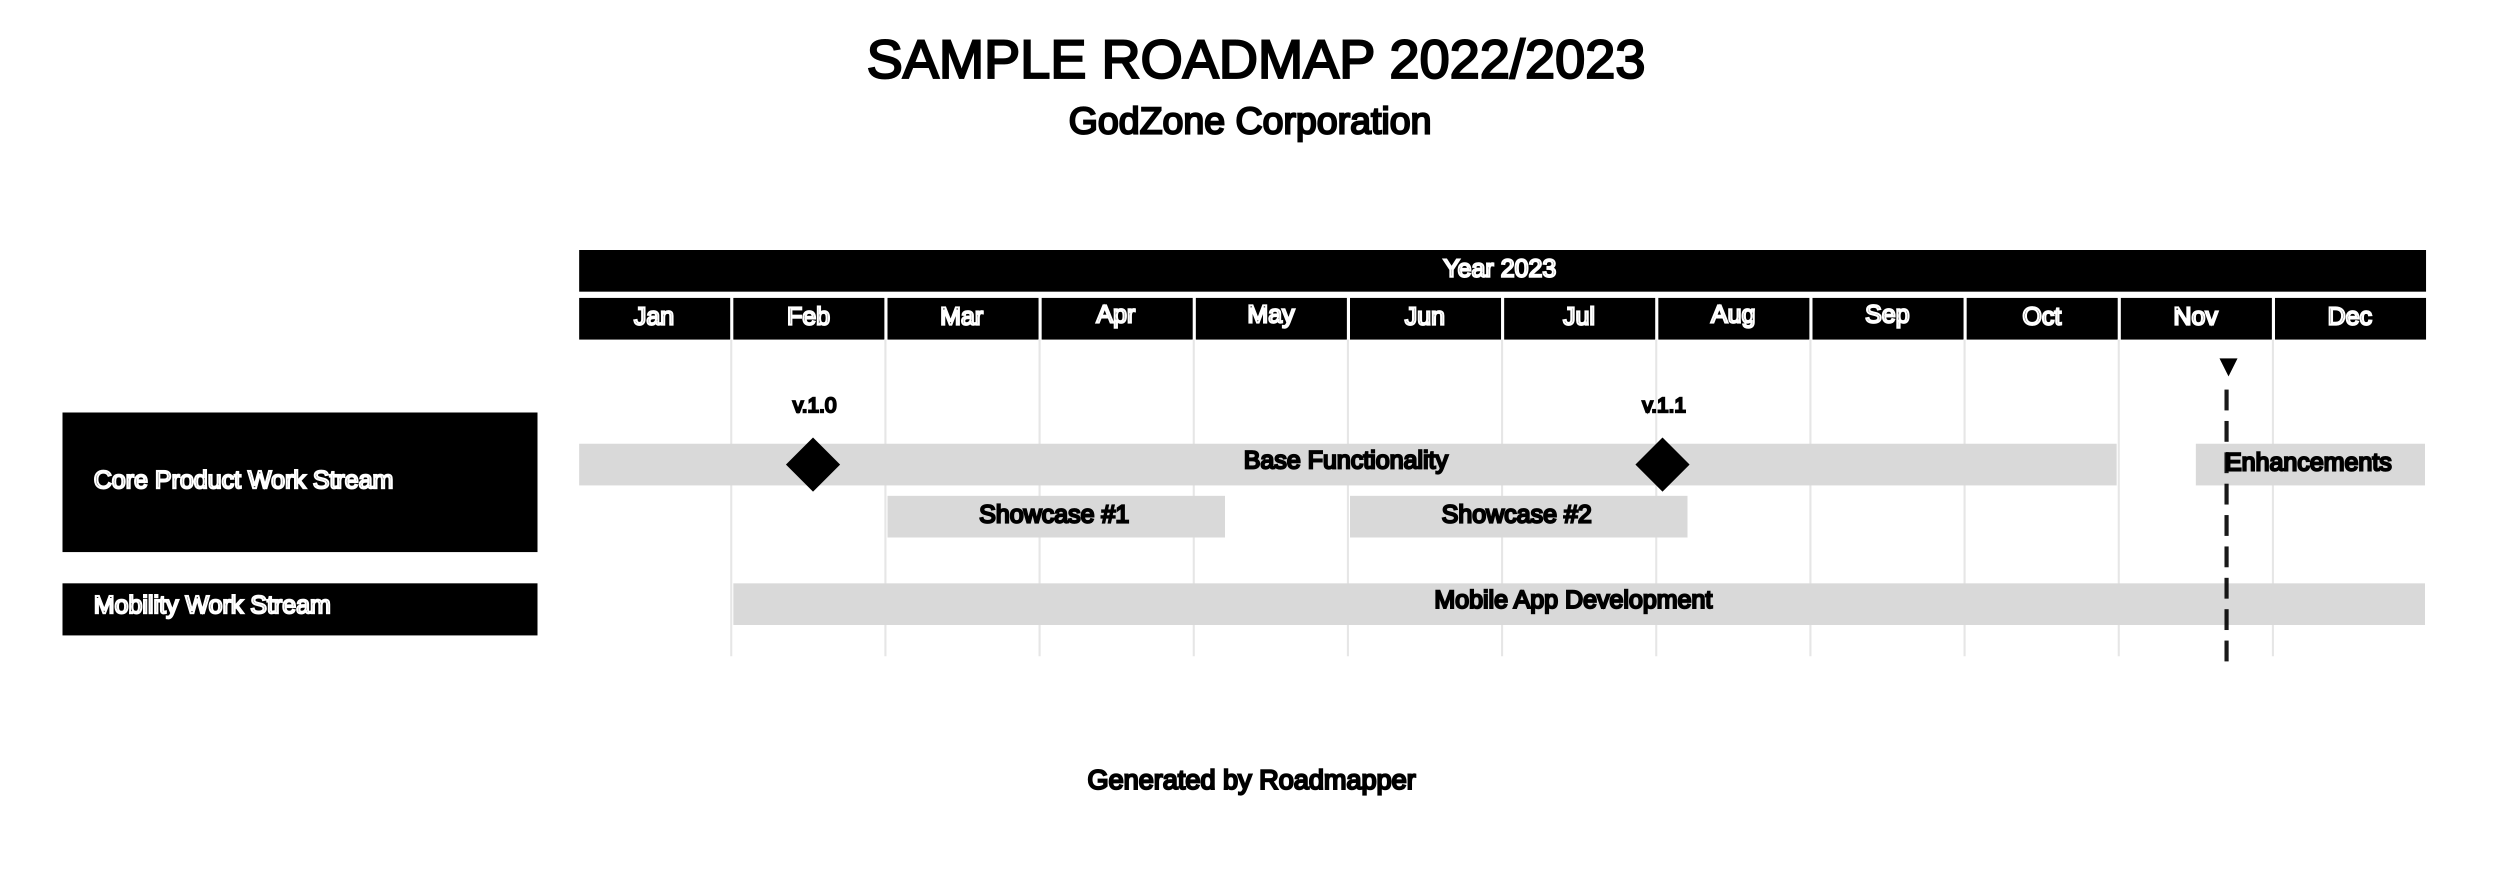
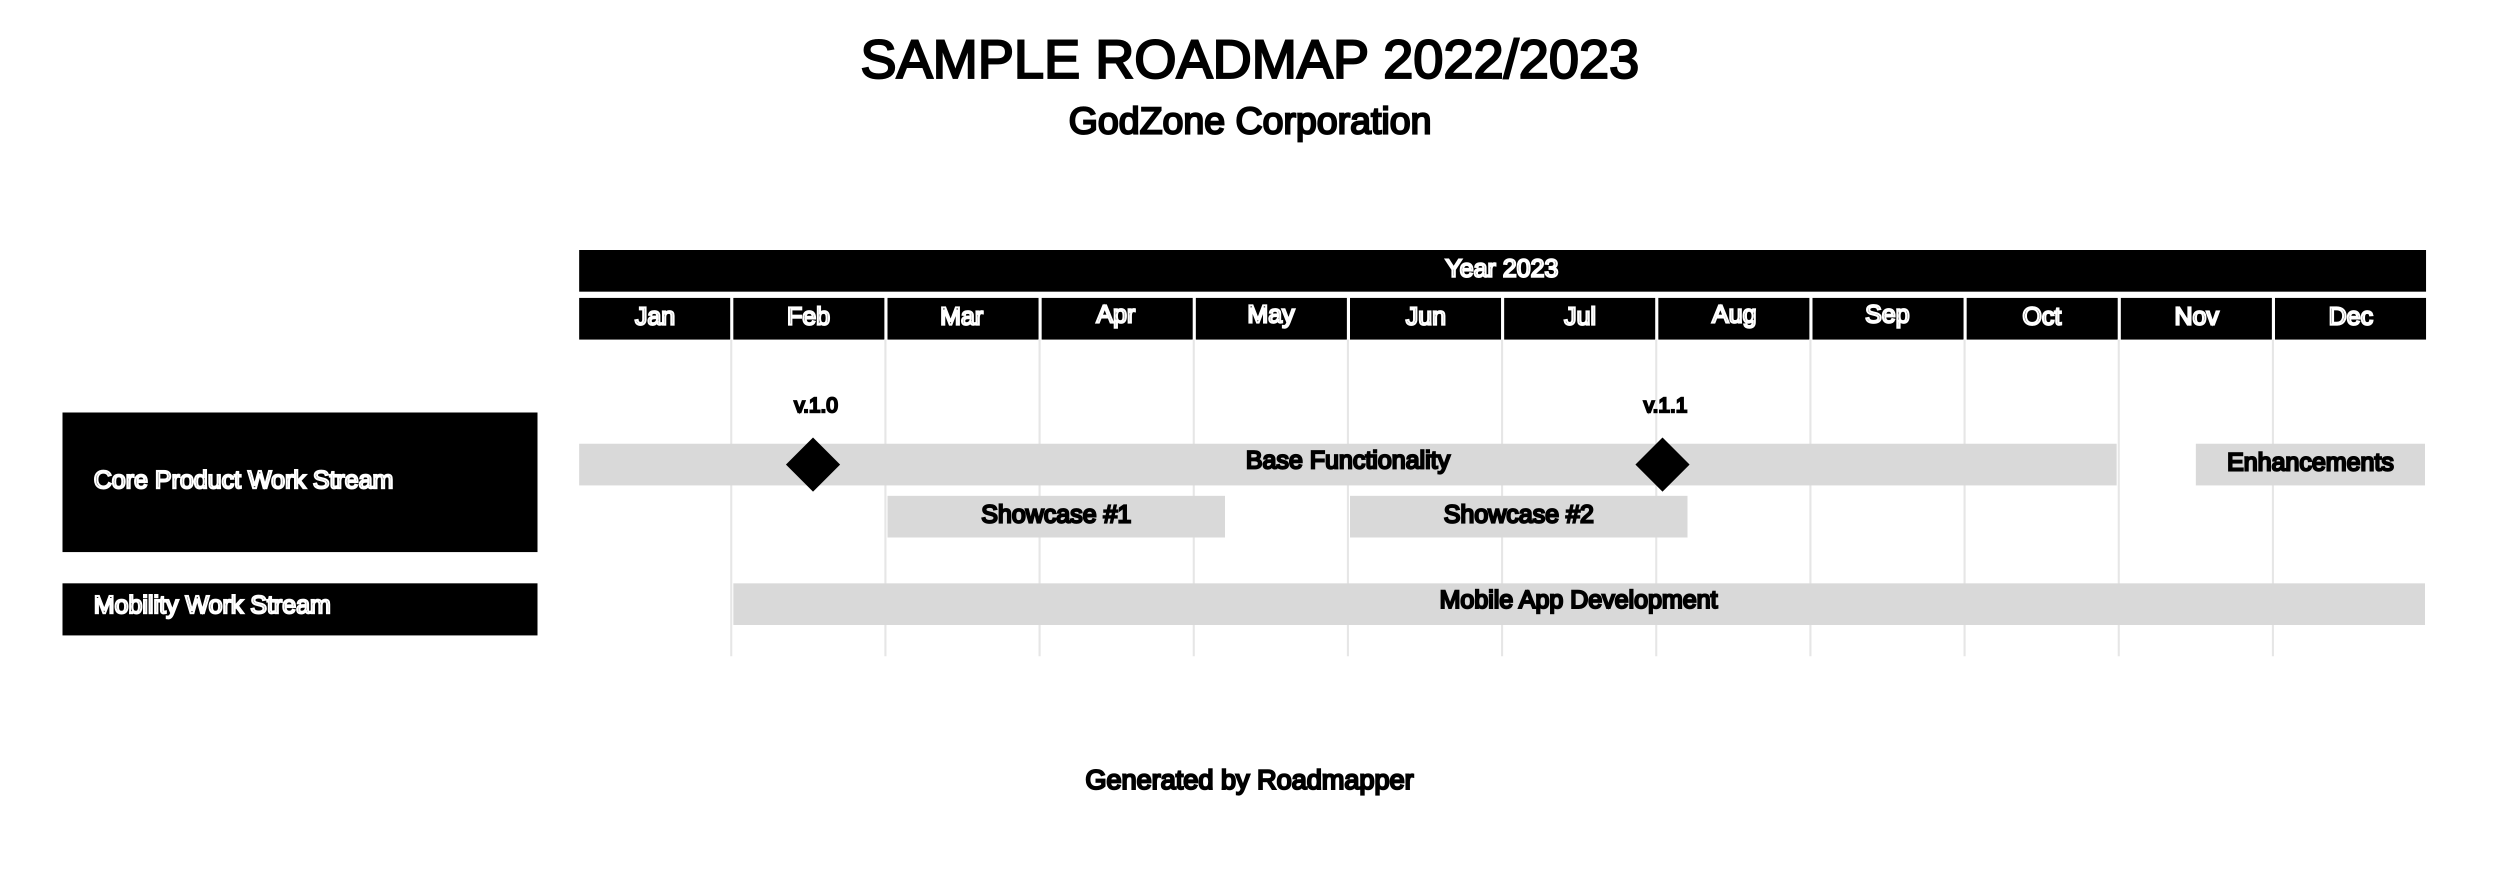
<svg xmlns="http://www.w3.org/2000/svg" width="1200" height="420" viewBox="0 0 1200 420">
  <defs>
</defs>
  <rect x="0" y="0" width="1200" height="1000" fill="#FFFFFF" />
-   <text x="416.0" y="30" font-size="26" text-anchor="start" dominant-baseline="middle" font-family="Arial" stroke="#000000">SAMPLE ROADMAP 2022/2023</text>
+   <text x="413.0" y="30" font-size="26" text-anchor="start" dominant-baseline="middle" font-family="Arial" stroke="#000000">SAMPLE ROADMAP 2022/2023</text>
  <text x="513.0" y="59" font-size="18" text-anchor="start" dominant-baseline="middle" font-family="Arial" stroke="#000000">GodZone Corporation</text>
  <rect x="278.0" y="120" width="886.5" height="20" fill="#000000" />
-   <text x="692.75" y="124.5" font-size="12" stroke="#FFFFFF" text-anchor="start" dominant-baseline="hanging" font-family="Arial">Year 2023</text>
+   <text x="693.75" y="124.5" font-size="12" stroke="#FFFFFF" text-anchor="start" dominant-baseline="hanging" font-family="Arial">Year 2023</text>
  <rect x="278.0" y="143" width="72.5" height="20" fill="#000000" />
-   <text x="304.25" y="147.5" font-size="12" stroke="#FFFFFF" text-anchor="start" dominant-baseline="hanging" font-family="Arial">Jan</text>
+   <text x="304.75" y="147.5" font-size="12" stroke="#FFFFFF" text-anchor="start" dominant-baseline="hanging" font-family="Arial">Jan</text>
  <rect x="352.0" y="143" width="72.5" height="20" fill="#000000" />
  <text x="377.75" y="147.5" font-size="12" stroke="#FFFFFF" text-anchor="start" dominant-baseline="hanging" font-family="Arial">Feb</text>
  <rect x="426.0" y="143" width="72.5" height="20" fill="#000000" />
  <text x="451.25" y="147.5" font-size="12" stroke="#FFFFFF" text-anchor="start" dominant-baseline="hanging" font-family="Arial">Mar</text>
  <rect x="500.0" y="143" width="72.5" height="20" fill="#000000" />
  <text x="526.25" y="146.5" font-size="12" stroke="#FFFFFF" text-anchor="start" dominant-baseline="hanging" font-family="Arial">Apr</text>
  <rect x="574.0" y="143" width="72.5" height="20" fill="#000000" />
  <text x="598.75" y="146.5" font-size="12" stroke="#FFFFFF" text-anchor="start" dominant-baseline="hanging" font-family="Arial">May</text>
  <rect x="648.0" y="143" width="72.5" height="20" fill="#000000" />
-   <text x="674.25" y="147.5" font-size="12" stroke="#FFFFFF" text-anchor="start" dominant-baseline="hanging" font-family="Arial">Jun</text>
+   <text x="674.75" y="147.5" font-size="12" stroke="#FFFFFF" text-anchor="start" dominant-baseline="hanging" font-family="Arial">Jun</text>
  <rect x="722.0" y="143" width="72.5" height="20" fill="#000000" />
-   <text x="750.25" y="147.5" font-size="12" stroke="#FFFFFF" text-anchor="start" dominant-baseline="hanging" font-family="Arial">Jul</text>
+   <text x="750.75" y="147.5" font-size="12" stroke="#FFFFFF" text-anchor="start" dominant-baseline="hanging" font-family="Arial">Jul</text>
  <rect x="796.0" y="143" width="72.5" height="20" fill="#000000" />
-   <text x="821.25" y="146.5" font-size="12" stroke="#FFFFFF" text-anchor="start" dominant-baseline="hanging" font-family="Arial">Aug</text>
+   <text x="821.75" y="146.5" font-size="12" stroke="#FFFFFF" text-anchor="start" dominant-baseline="hanging" font-family="Arial">Aug</text>
  <rect x="870.0" y="143" width="72.5" height="20" fill="#000000" />
  <text x="895.25" y="146.5" font-size="12" stroke="#FFFFFF" text-anchor="start" dominant-baseline="hanging" font-family="Arial">Sep</text>
  <rect x="944.0" y="143" width="72.5" height="20" fill="#000000" />
  <text x="970.75" y="147.5" font-size="12" stroke="#FFFFFF" text-anchor="start" dominant-baseline="hanging" font-family="Arial">Oct</text>
  <rect x="1018.0" y="143" width="72.5" height="20" fill="#000000" />
-   <text x="1043.25" y="147.5" font-size="12" stroke="#FFFFFF" text-anchor="start" dominant-baseline="hanging" font-family="Arial">Nov</text>
+   <text x="1043.75" y="147.5" font-size="12" stroke="#FFFFFF" text-anchor="start" dominant-baseline="hanging" font-family="Arial">Nov</text>
  <rect x="1092.0" y="143" width="72.5" height="20" fill="#000000" />
-   <text x="1117.25" y="147.5" font-size="12" stroke="#FFFFFF" text-anchor="start" dominant-baseline="hanging" font-family="Arial">Dec</text>
+   <text x="1117.75" y="147.5" font-size="12" stroke="#FFFFFF" text-anchor="start" dominant-baseline="hanging" font-family="Arial">Dec</text>
  <path d="M351.0,163 L351.0,315" stroke="#e6e6e6" stroke-opacity="50" stroke-width="1" />
  <path d="M425.0,163 L425.0,315" stroke="#e6e6e6" stroke-opacity="50" stroke-width="1" />
  <path d="M499.0,163 L499.0,315" stroke="#e6e6e6" stroke-opacity="50" stroke-width="1" />
  <path d="M573.0,163 L573.0,315" stroke="#e6e6e6" stroke-opacity="50" stroke-width="1" />
  <path d="M647.0,163 L647.0,315" stroke="#e6e6e6" stroke-opacity="50" stroke-width="1" />
  <path d="M721.0,163 L721.0,315" stroke="#e6e6e6" stroke-opacity="50" stroke-width="1" />
  <path d="M795.0,163 L795.0,315" stroke="#e6e6e6" stroke-opacity="50" stroke-width="1" />
  <path d="M869.0,163 L869.0,315" stroke="#e6e6e6" stroke-opacity="50" stroke-width="1" />
  <path d="M943.0,163 L943.0,315" stroke="#e6e6e6" stroke-opacity="50" stroke-width="1" />
  <path d="M1017.0,163 L1017.0,315" stroke="#e6e6e6" stroke-opacity="50" stroke-width="1" />
  <path d="M1091.0,163 L1091.0,315" stroke="#e6e6e6" stroke-opacity="50" stroke-width="1" />
  <rect x="30" y="198" width="228.0" height="67" fill="#000000" />
  <text x="45" y="226.0" font-size="12" stroke="#FFFFFF" text-anchor="start" dominant-baseline="hanging" font-family="Arial">Core Product Work Stream</text>
  <rect x="278" y="213" width="738" height="20" fill="#D9D9D9" />
-   <text x="597.0" y="216.5" font-size="12" stroke="#000000" text-anchor="start" dominant-baseline="hanging" font-family="Arial">Base Functionality</text>
  <rect x="1054" y="213" width="110" height="20" fill="#D9D9D9" />
-   <text x="1068.0" y="217.5" font-size="12" stroke="#000000" text-anchor="start" dominant-baseline="hanging" font-family="Arial">Enhancements</text>
+   <text x="1069.0" y="217.5" font-size="12" stroke="#000000" text-anchor="start" dominant-baseline="hanging" font-family="Arial">Enhancements</text>
  <path d="M390.25,210 L403.25,223.0 L390.25,236 L377.25,223.0" fill="#000000" />
-   <text x="380.583" y="195" font-size="10" text-anchor="start" dominant-baseline="middle" font-family="Arial" stroke="#000000">v.1.0</text>
+   <text x="381.25" y="195" font-size="10" text-anchor="start" dominant-baseline="middle" font-family="Arial" stroke="#000000">v.1.0</text>
  <path d="M798.0,210 L811.0,223.0 L798.0,236 L785.0,223.0" fill="#000000" />
-   <text x="788.333" y="195" font-size="10" text-anchor="start" dominant-baseline="middle" font-family="Arial" stroke="#000000">v.1.1</text>
+   <text x="789.0" y="195" font-size="10" text-anchor="start" dominant-baseline="middle" font-family="Arial" stroke="#000000">v.1.1</text>
+   <text x="598.0" y="216.5" font-size="12" stroke="#000000" text-anchor="start" dominant-baseline="hanging" font-family="Arial">Base Functionality</text>
  <rect x="426" y="238" width="162" height="20" fill="#D9D9D9" />
-   <text x="470.0" y="242.5" font-size="12" stroke="#000000" text-anchor="start" dominant-baseline="hanging" font-family="Arial">Showcase #1</text>
  <rect x="648" y="238" width="162" height="20" fill="#D9D9D9" />
-   <text x="692.0" y="242.5" font-size="12" stroke="#000000" text-anchor="start" dominant-baseline="hanging" font-family="Arial">Showcase #2</text>
+   <text x="693.0" y="242.5" font-size="12" stroke="#000000" text-anchor="start" dominant-baseline="hanging" font-family="Arial">Showcase #2</text>
+   <text x="471.0" y="242.5" font-size="12" stroke="#000000" text-anchor="start" dominant-baseline="hanging" font-family="Arial">Showcase #1</text>
  <rect x="30" y="280" width="228.0" height="25" fill="#000000" />
  <text x="45" y="286.0" font-size="12" stroke="#FFFFFF" text-anchor="start" dominant-baseline="hanging" font-family="Arial">Mobility Work Stream</text>
  <rect x="352" y="280" width="812" height="20" fill="#D9D9D9" />
-   <text x="688.5" y="283.5" font-size="12" stroke="#000000" text-anchor="start" dominant-baseline="hanging" font-family="Arial">Mobile App Development</text>
-   <text x="1063.75" y="176" font-size="12" text-anchor="start" dominant-baseline="middle" font-family="Arial" stroke="#000000">▼</text>
-   <path d="M1068.75,187.0 L1068.75,197.0" stroke="#000000" stroke-opacity="0.9" stroke-width="2" />
-   <path d="M1068.75,202.059 L1068.75,212.059" stroke="#000000" stroke-opacity="0.9" stroke-width="2" />
-   <path d="M1068.75,217.118 L1068.75,227.118" stroke="#000000" stroke-opacity="0.9" stroke-width="2" />
-   <path d="M1068.75,232.176 L1068.75,242.176" stroke="#000000" stroke-opacity="0.9" stroke-width="2" />
-   <path d="M1068.75,247.235 L1068.75,257.235" stroke="#000000" stroke-opacity="0.9" stroke-width="2" />
-   <path d="M1068.75,262.294 L1068.75,272.294" stroke="#000000" stroke-opacity="0.9" stroke-width="2" />
-   <path d="M1068.75,277.353 L1068.75,287.353" stroke="#000000" stroke-opacity="0.9" stroke-width="2" />
-   <path d="M1068.75,292.412 L1068.75,302.412" stroke="#000000" stroke-opacity="0.9" stroke-width="2" />
-   <path d="M1068.75,307.471 L1068.75,317.471" stroke="#000000" stroke-opacity="0.9" stroke-width="2" />
-   <text x="522.0" y="375" font-size="13" text-anchor="start" dominant-baseline="middle" font-family="Arial" stroke="#000000">Generated by Roadmapper</text>
+   <text x="691.0" y="283.5" font-size="12" stroke="#000000" text-anchor="start" dominant-baseline="hanging" font-family="Arial">Mobile App Development</text>
+   <text x="521.0" y="375" font-size="13" text-anchor="start" dominant-baseline="middle" font-family="Arial" stroke="#000000">Generated by Roadmapper</text>
</svg>
